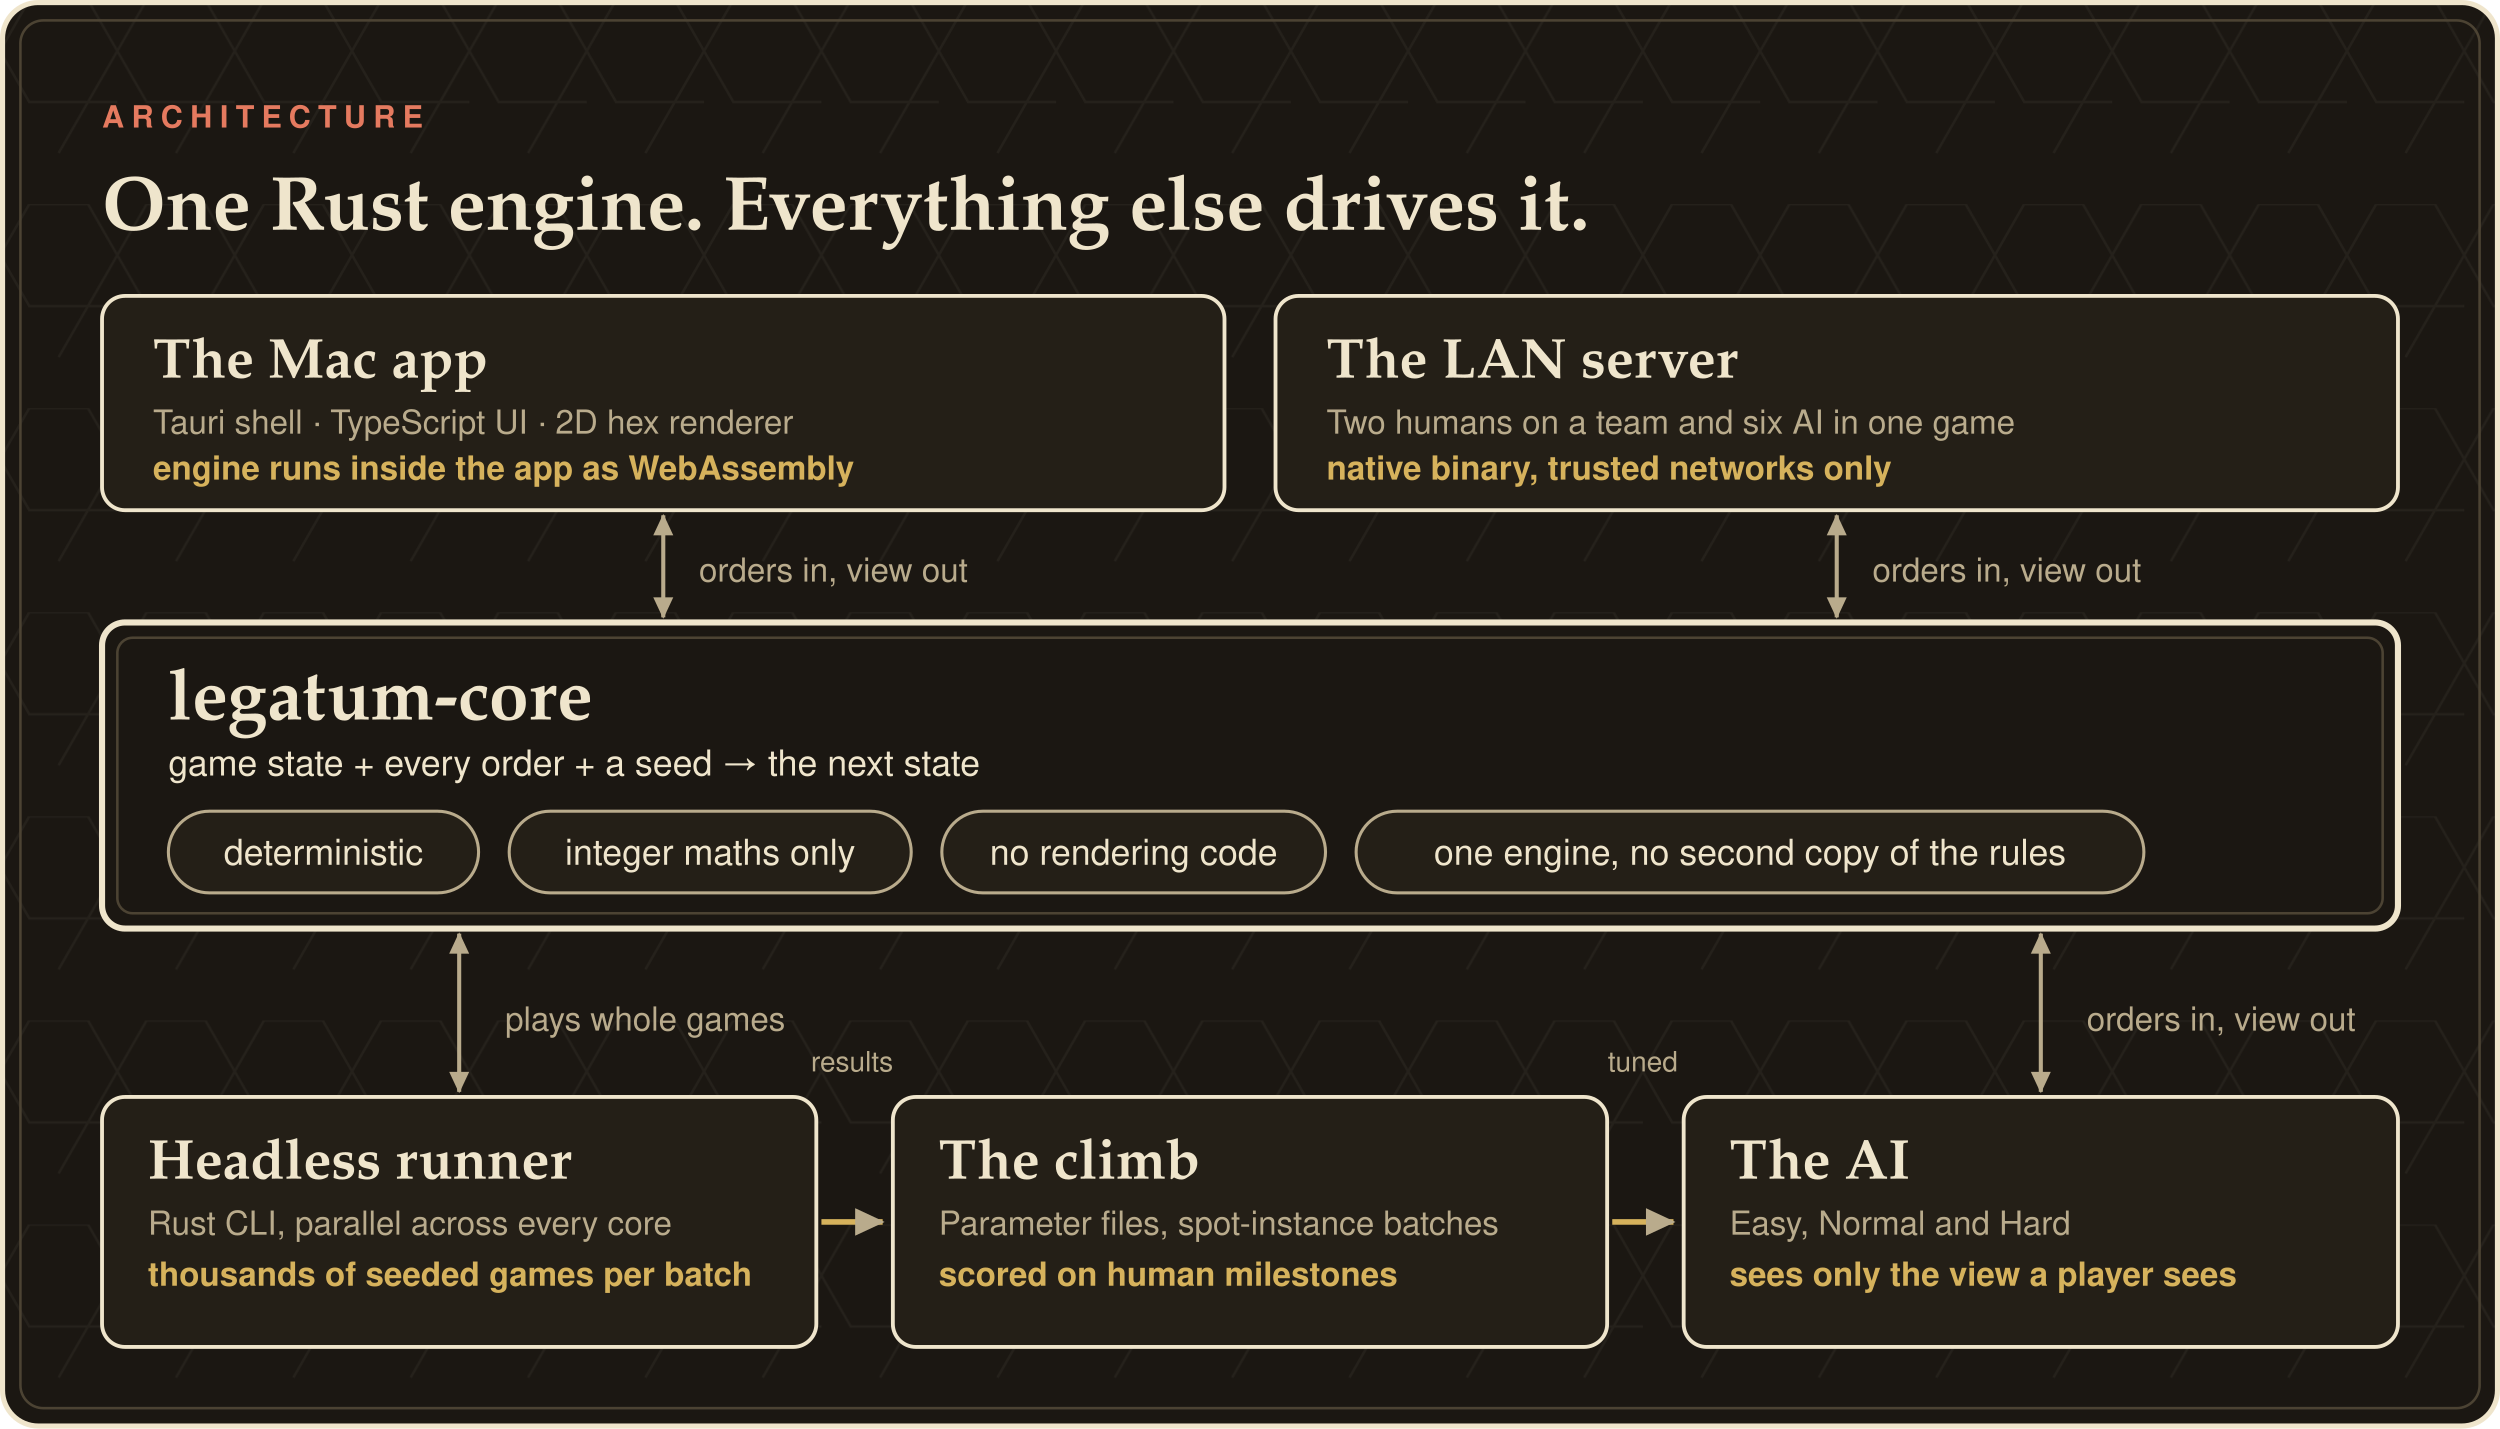
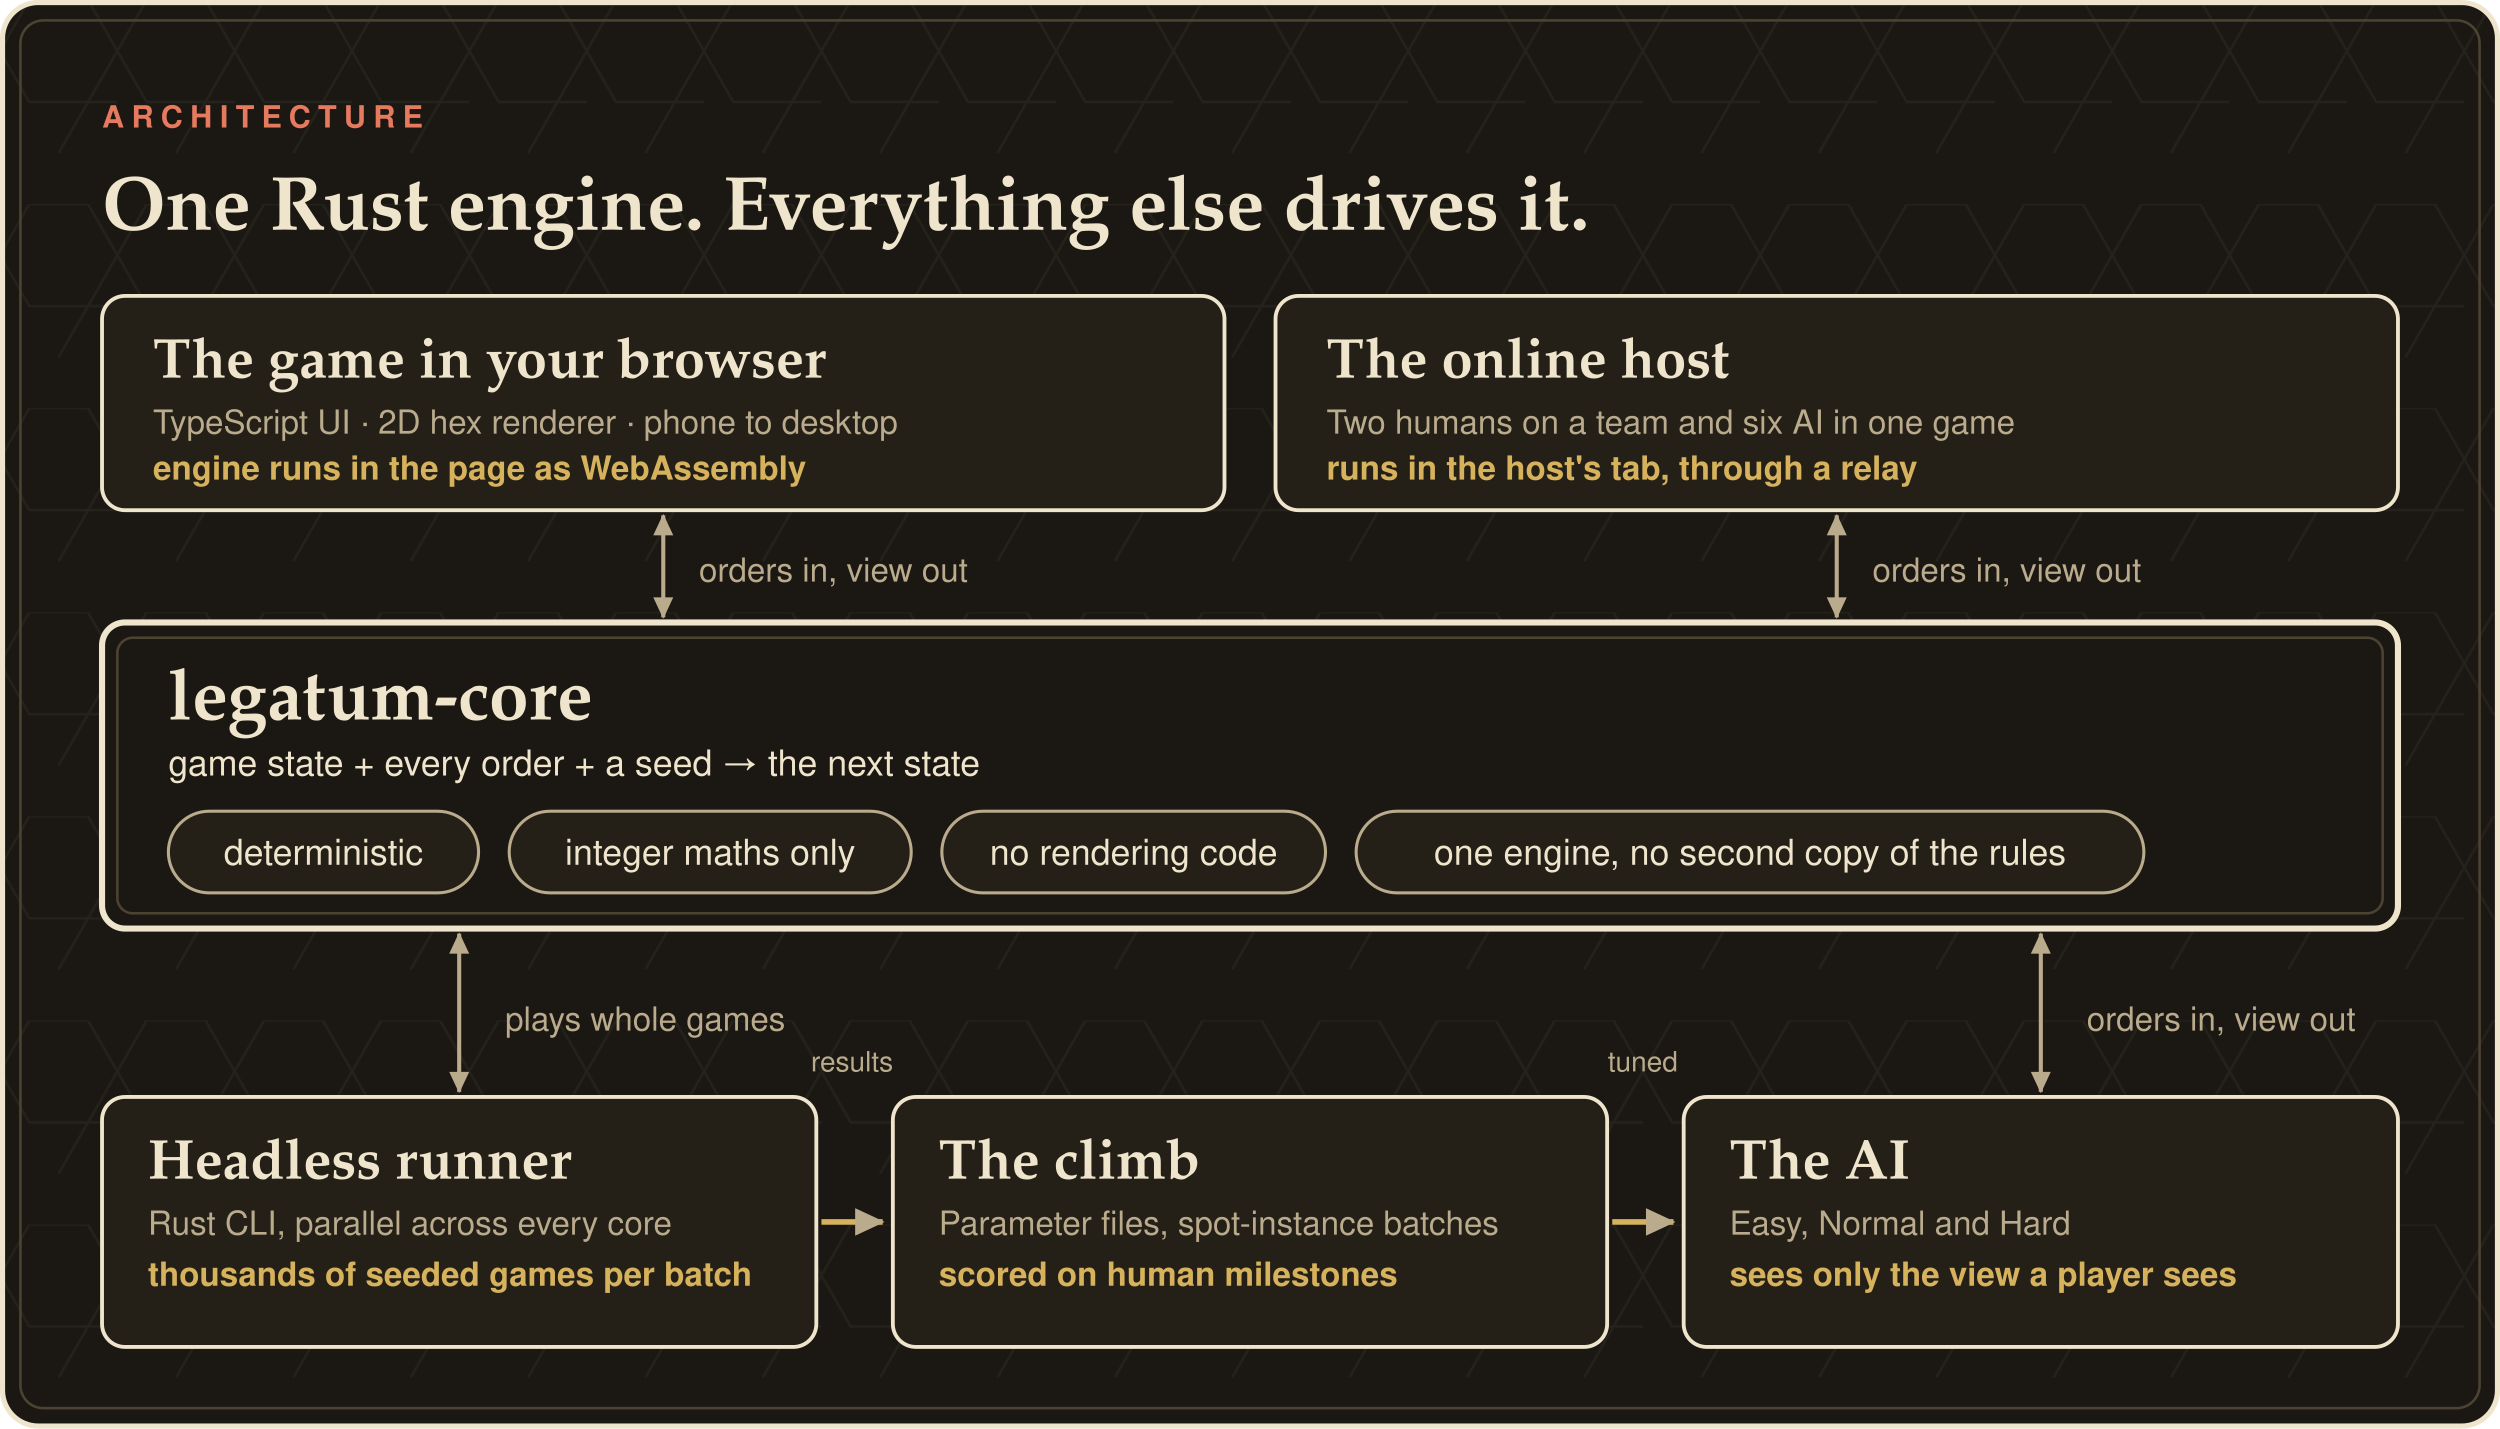
<svg xmlns="http://www.w3.org/2000/svg" viewBox="0 0 980 560" width="980" height="560" role="img" aria-labelledby="t d">
  <style>
text{font-family:'Avenir Next','Segoe UI',system-ui,-apple-system,Helvetica,Arial,sans-serif;fill:#efe5cc}
.serif{font-family:'Cormorant Garamond','Iowan Old Style','Palatino Linotype',Palatino,Georgia,serif}
.kick{font-size:12px;letter-spacing:.24em;fill:#e57a5f;font-weight:700}
.h{font-size:30px;font-weight:600}
.lab{font-size:11px;letter-spacing:.18em;fill:#b9ab8c;font-weight:700}
.sm{font-size:13px;fill:#b9ab8c}
.md{font-size:14px}
.bd{font-weight:700}
.c{text-anchor:middle}

@media (prefers-reduced-motion:reduce){*{animation:none!important}}
</style>
  <defs>
    <pattern id="hx" width="46" height="80" patternUnits="userSpaceOnUse">
      <path d="M0 20l11.5 -20h23l11.5 20l-11.5 20h-23z M23 60l11.5 -20h23" fill="none" stroke="rgba(239,229,204,.05)" stroke-width="1" />
    </pattern>
    <marker id="ar" viewBox="0 0 10 10" refX="8" refY="5" markerWidth="7" markerHeight="7" orient="auto-start-reverse">
      <path d="M1 1.5L8.5 5L1 8.5z" fill="#b9ab8c" />
    </marker>
  </defs>
  <rect x="1" y="1" width="978" height="558" rx="14" fill="#1b1712" stroke="#efe5cc" stroke-width="2" />
  <rect x="1" y="1" width="978" height="558" rx="14" fill="url(#hx)" />
  <rect x="8" y="8" width="964" height="544" rx="9" fill="none" stroke="#4c4333" stroke-width="1" />
  <text x="40" y="50" class="kick">ARCHITECTURE</text>
  <text x="40" y="90" class="serif h">One Rust engine. Everything else drives it.</text>
  <rect x="40" y="116" width="440" height="84" rx="9" fill="#241f17" stroke="#efe5cc" stroke-width="1.5" />
-   <text x="60" y="148" class="serif bd" style="font-size:22px">The Mac app</text>
-   <text x="60" y="170" class="sm">Tauri shell · TypeScript UI · 2D hex renderer</text>
-   <text x="60" y="188" class="sm" style="fill:#d6b25c;font-weight:600">engine runs inside the app as WebAssembly</text>
+   <text x="60" y="148" class="serif bd" style="font-size:22px">The game in your browser</text>
+   <text x="60" y="170" class="sm">TypeScript UI · 2D hex renderer · phone to desktop</text>
+   <text x="60" y="188" class="sm" style="fill:#d6b25c;font-weight:600">engine runs in the page as WebAssembly</text>
  <rect x="500" y="116" width="440" height="84" rx="9" fill="#241f17" stroke="#efe5cc" stroke-width="1.5" />
-   <text x="520" y="148" class="serif bd" style="font-size:22px">The LAN server</text>
+   <text x="520" y="148" class="serif bd" style="font-size:22px">The online host</text>
  <text x="520" y="170" class="sm">Two humans on a team and six AI in one game</text>
-   <text x="520" y="188" class="sm" style="fill:#d6b25c;font-weight:600">native binary, trusted networks only</text>
+   <text x="520" y="188" class="sm" style="fill:#d6b25c;font-weight:600">runs in the host's tab, through a relay</text>
  <rect x="40" y="244" width="900" height="120" rx="9" fill="#1b1712" stroke="#efe5cc" stroke-width="2.4" />
  <rect x="46" y="250" width="888" height="108" rx="6" fill="none" stroke="#4c4333" />
  <text x="66" y="282" class="serif bd" style="font-size:28px">legatum-core</text>
  <text x="66" y="304" class="md">game state + every order + a seed  →  the next state</text>
  <rect x="66" y="318" width="121.6" height="32" rx="16" fill="#241f17" stroke="#b9ab8c" stroke-width="1.2" />
  <text x="126.8" y="339" class="c md">deterministic</text>
  <rect x="199.6" y="318" width="157.6" height="32" rx="16" fill="#241f17" stroke="#b9ab8c" stroke-width="1.2" />
  <text x="278.4" y="339" class="c md">integer maths only</text>
  <rect x="369.2" y="318" width="150.4" height="32" rx="16" fill="#241f17" stroke="#b9ab8c" stroke-width="1.2" />
  <text x="444.4" y="339" class="c md">no rendering code</text>
  <rect x="531.6" y="318" width="308.8" height="32" rx="16" fill="#241f17" stroke="#b9ab8c" stroke-width="1.2" />
  <text x="686" y="339" class="c md">one engine, no second copy of the rules</text>
  <path d="M260 202V242" fill="none" stroke="#b9ab8c" stroke-width="1.6" marker-end="url(#ar)" marker-start="url(#ar)" />
  <path d="M720 202V242" fill="none" stroke="#b9ab8c" stroke-width="1.6" marker-end="url(#ar)" marker-start="url(#ar)" />
  <text x="274" y="228" class="sm">orders in, view out</text>
  <text x="734" y="228" class="sm">orders in, view out</text>
  <rect x="40" y="430" width="280" height="98" rx="9" fill="#241f17" stroke="#efe5cc" stroke-width="1.5" />
  <text x="58" y="462" class="serif bd" style="font-size:22px">Headless runner</text>
  <text x="58" y="484" class="sm">Rust CLI, parallel across every core</text>
  <text x="58" y="504" class="sm" style="fill:#d6b25c;font-weight:600">thousands of seeded games per batch</text>
  <rect x="350" y="430" width="280" height="98" rx="9" fill="#241f17" stroke="#efe5cc" stroke-width="1.5" />
  <text x="368" y="462" class="serif bd" style="font-size:22px">The climb</text>
  <text x="368" y="484" class="sm">Parameter files, spot-instance batches</text>
  <text x="368" y="504" class="sm" style="fill:#d6b25c;font-weight:600">scored on human milestones</text>
  <rect x="660" y="430" width="280" height="98" rx="9" fill="#241f17" stroke="#efe5cc" stroke-width="1.5" />
  <text x="678" y="462" class="serif bd" style="font-size:22px">The AI</text>
  <text x="678" y="484" class="sm">Easy, Normal and Hard</text>
  <text x="678" y="504" class="sm" style="fill:#d6b25c;font-weight:600">sees only the view a player sees</text>
  <path d="M180 428V366" fill="none" stroke="#b9ab8c" stroke-width="1.6" marker-end="url(#ar)" marker-start="url(#ar)" />
  <path d="M800 428V366" fill="none" stroke="#b9ab8c" stroke-width="1.6" marker-end="url(#ar)" marker-start="url(#ar)" />
  <path d="M322 479H346" fill="none" stroke="#d6b25c" stroke-width="2.2" marker-end="url(#ar)" />
  <path d="M632 479H656" fill="none" stroke="#d6b25c" stroke-width="2.2" marker-end="url(#ar)" />
  <text x="198" y="404" class="sm">plays whole games</text>
  <text x="818" y="404" class="sm">orders in, view out</text>
  <text x="334" y="420" class="sm c" style="font-size:11px">results</text>
  <text x="644" y="420" class="sm c" style="font-size:11px">tuned</text>
</svg>
